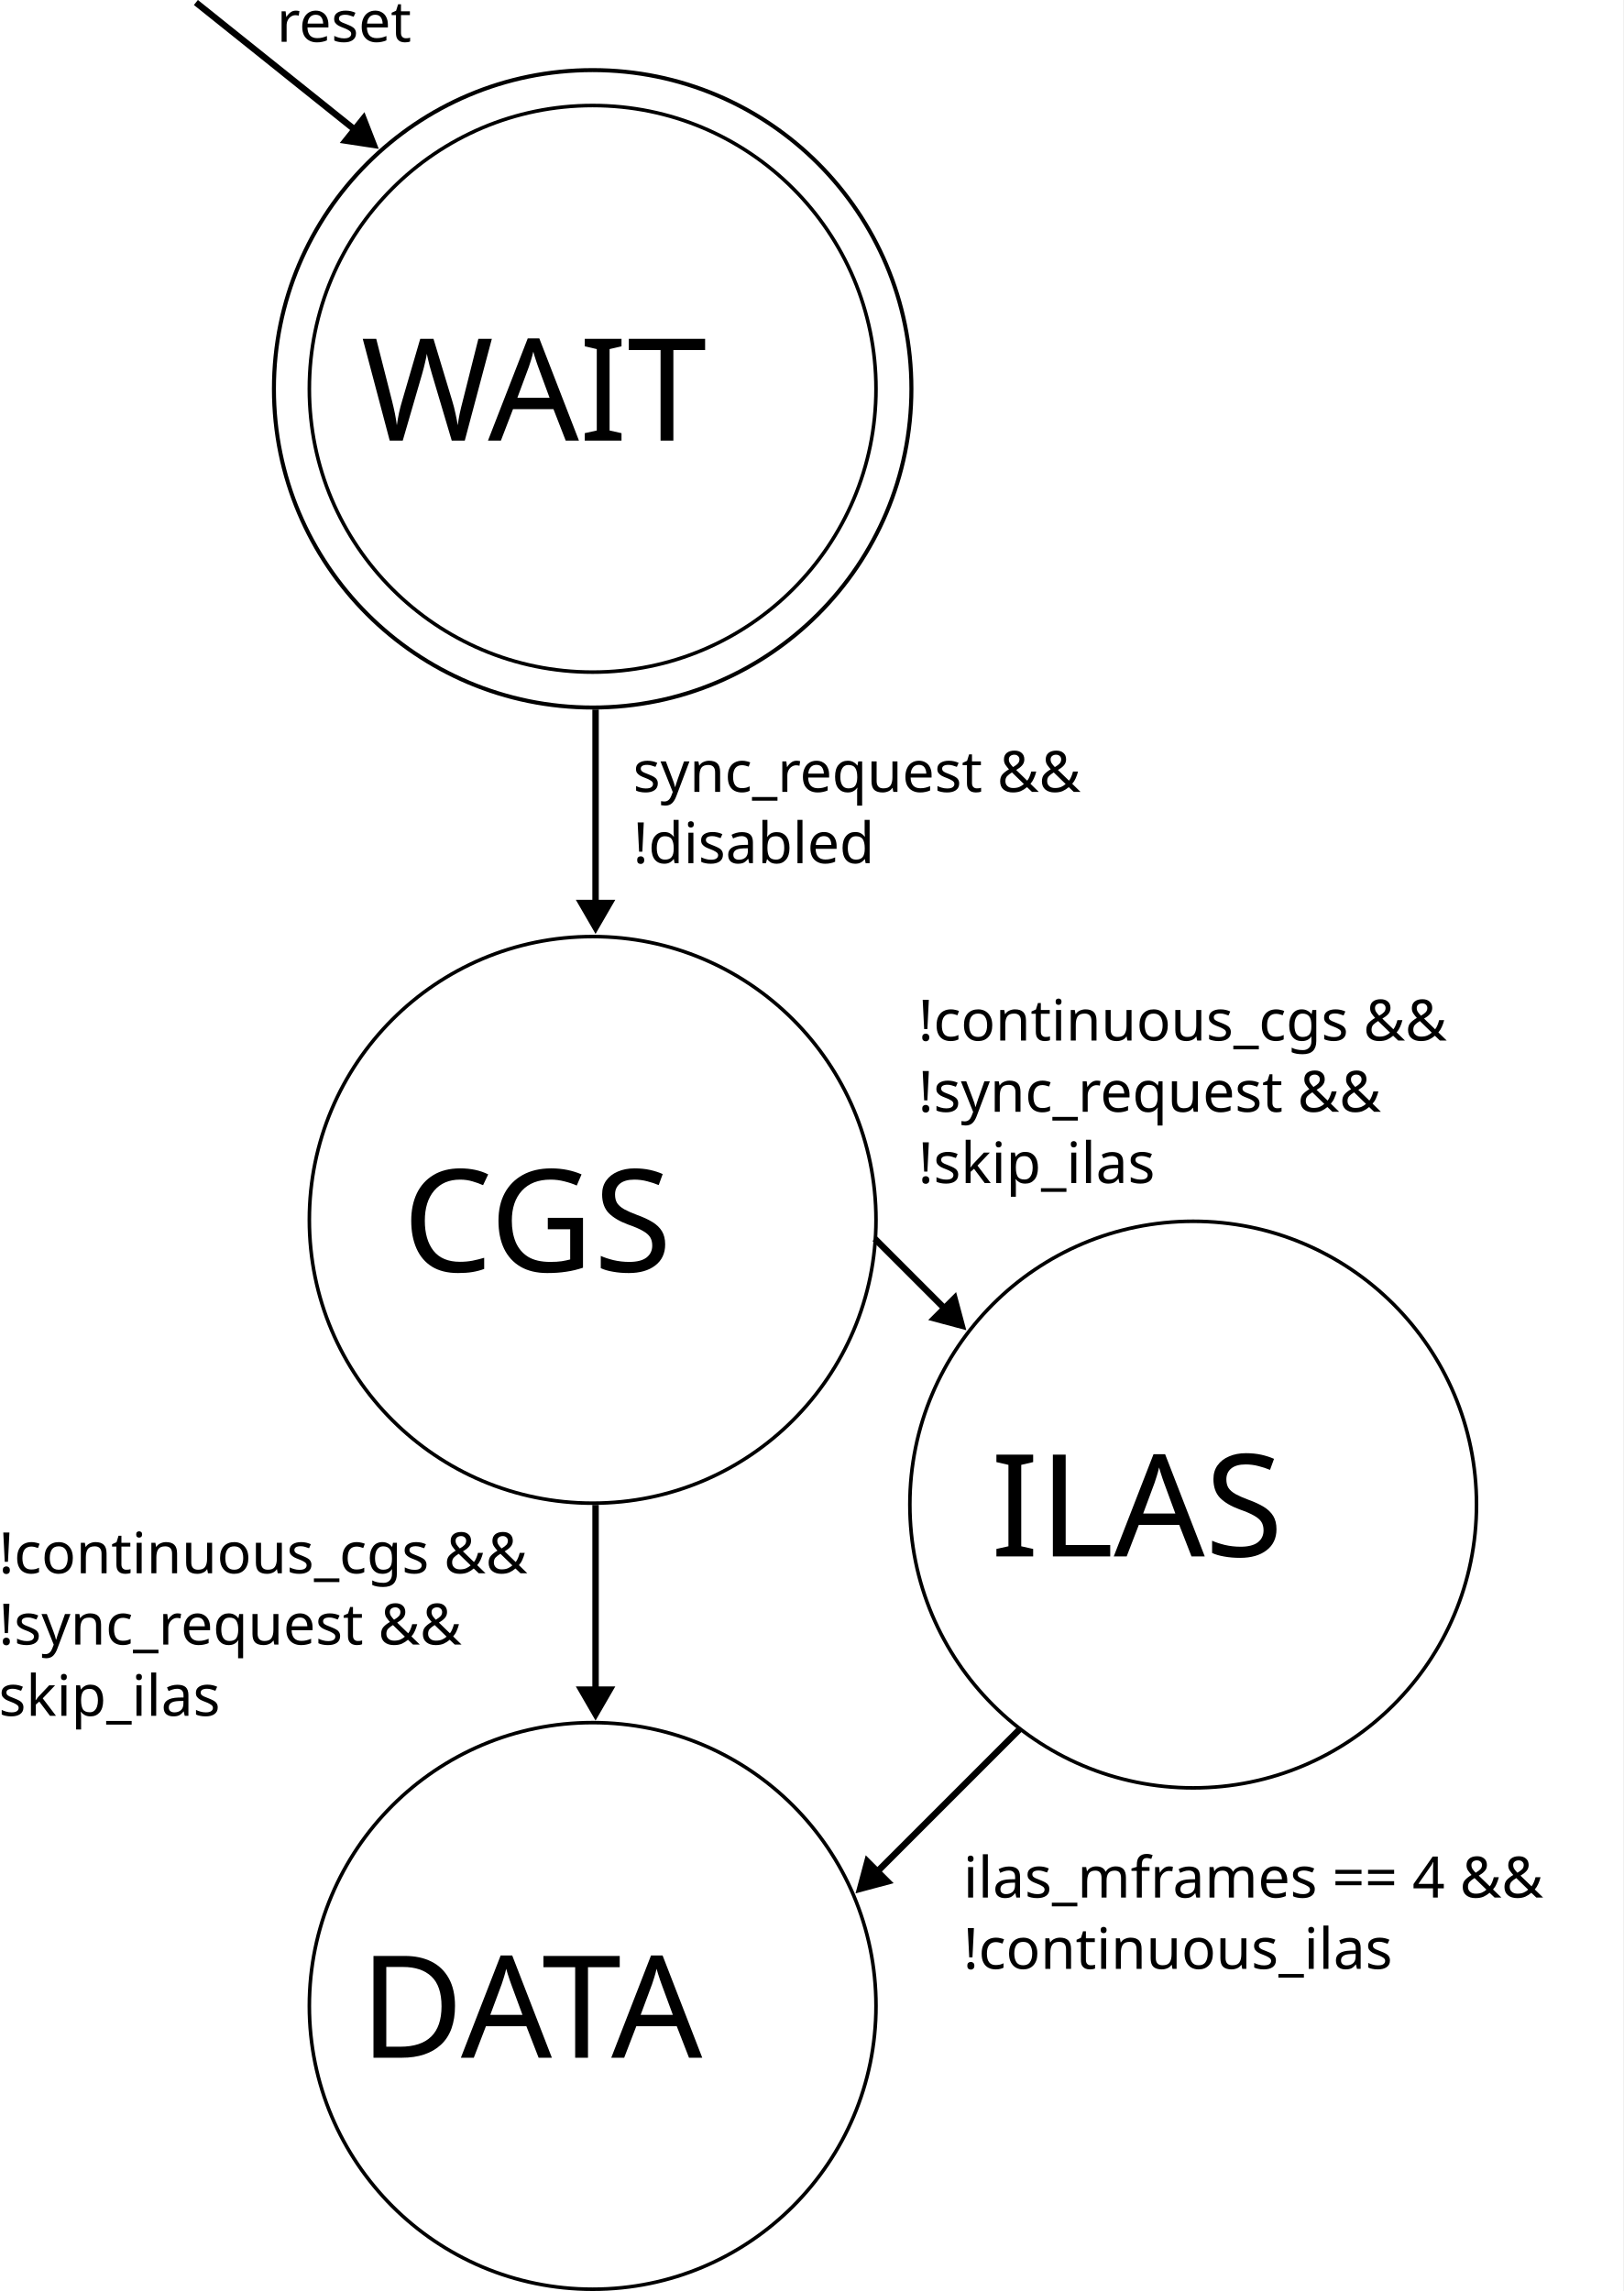
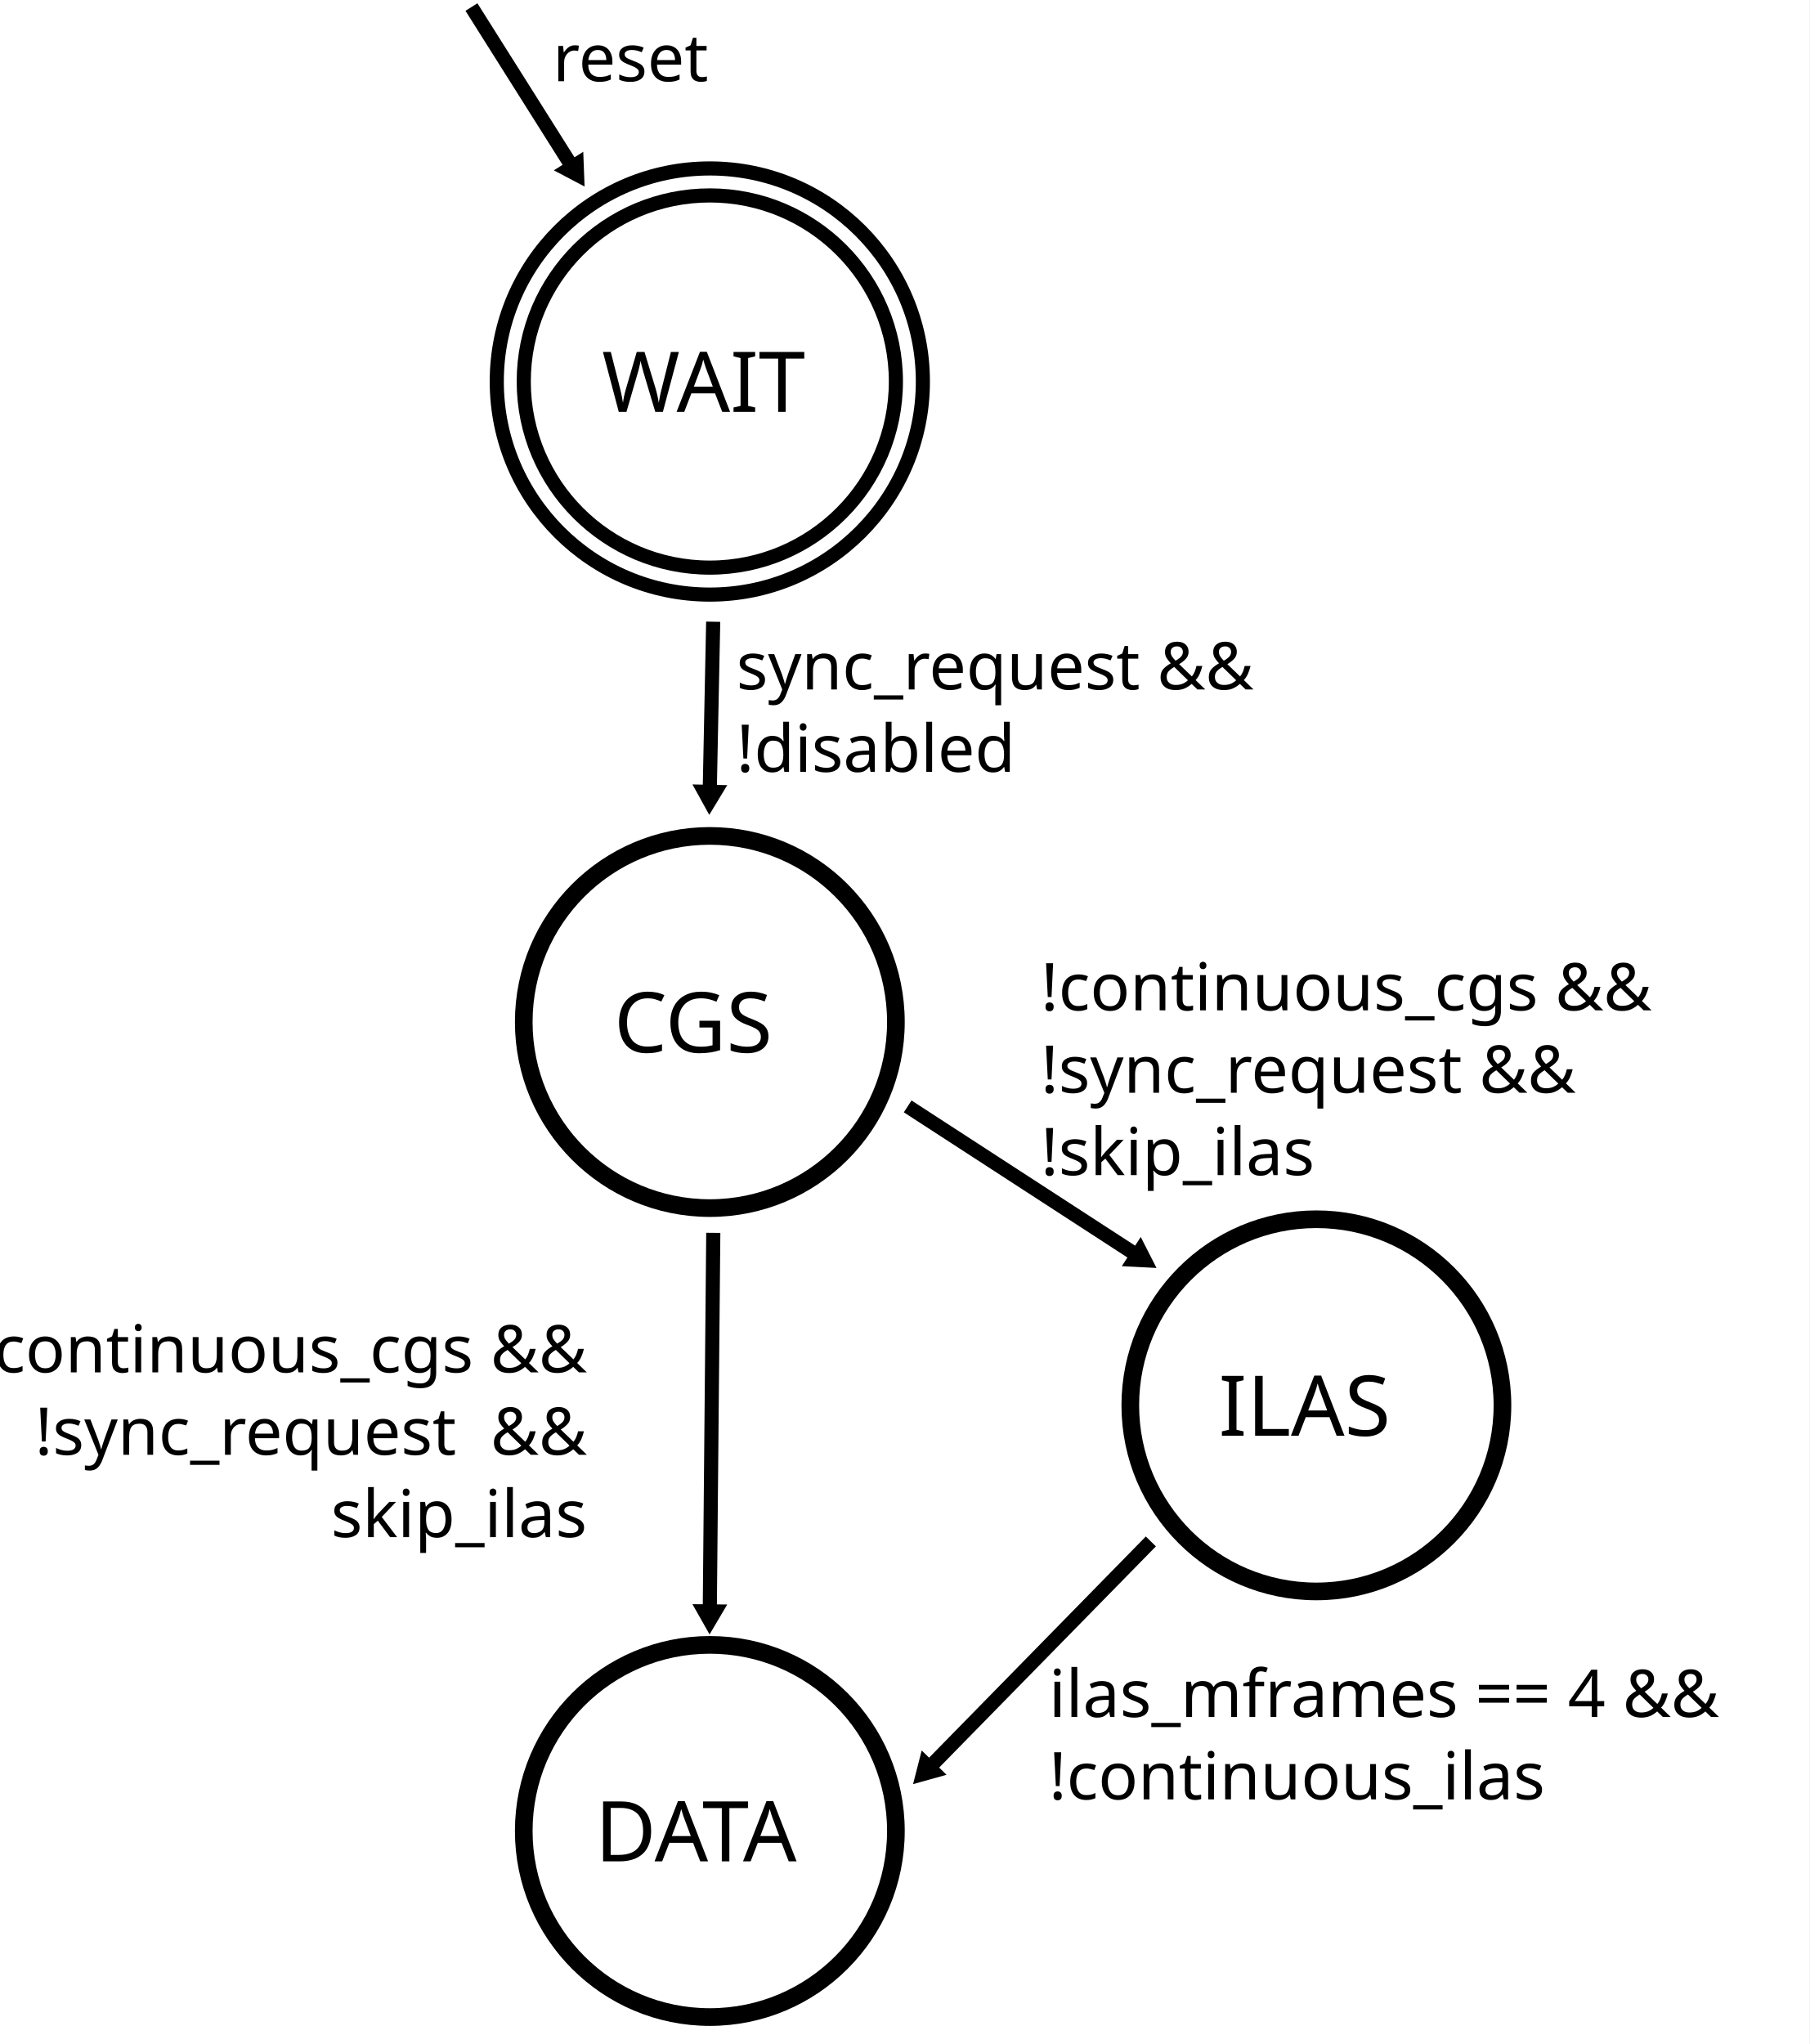
- <svg xmlns="http://www.w3.org/2000/svg" contentStyleType="text/css" height="321.449" preserveAspectRatio="none" version="1.1" viewBox="0 0 227.727 321.449" width="227.727" zoomAndPan="magnify" id="svg16">
+ <svg xmlns="http://www.w3.org/2000/svg" contentStyleType="text/css" height="341.154" preserveAspectRatio="none" version="1.1" viewBox="0 0 302.036 341.154" width="302.036" zoomAndPan="magnify" id="svg16">
  <defs id="defs1">
    <marker style="overflow:visible" id="marker27" refX="0" refY="0" orient="auto-start-reverse" markerWidth="1" markerHeight="1" viewBox="0 0 1 1" preserveAspectRatio="xMidYMid">
      <path transform="scale(0.5)" style="fill:context-stroke;fill-rule:evenodd;stroke:context-stroke;stroke-width:1pt" d="M 5.77,0 -2.88,5 V -5 Z" id="path27" />
    </marker>
    <marker style="overflow:visible" id="marker25" refX="0" refY="0" orient="auto-start-reverse" markerWidth="1" markerHeight="1" viewBox="0 0 1 1" preserveAspectRatio="xMidYMid">
      <path transform="scale(0.5)" style="fill:context-stroke;fill-rule:evenodd;stroke:context-stroke;stroke-width:1pt" d="M 5.77,0 -2.88,5 V -5 Z" id="path25" />
    </marker>
    <marker style="overflow:visible" id="Triangle" refX="0" refY="0" orient="auto-start-reverse" markerWidth="1" markerHeight="1" viewBox="0 0 1 1" preserveAspectRatio="xMidYMid">
      <path transform="scale(0.5)" style="fill:context-stroke;fill-rule:evenodd;stroke:context-stroke;stroke-width:1pt" d="M 5.77,0 -2.88,5 V -5 Z" id="path135" />
    </marker>
+     <marker orient="auto" refY="0" refX="0" id="TriangleOutS" style="overflow:visible">
+       <path id="path4063" d="M 5.77,0 -2.88,5 V -5 Z" style="fill-rule:evenodd;stroke:#000000;stroke-width:1pt" transform="scale(0.2)" />
+     </marker>
+     <marker orient="auto" refY="0" refX="0" id="marker1" style="overflow:visible">
+       <path id="path1" d="M 5.77,0 -2.88,5 V -5 Z" style="fill-rule:evenodd;stroke:#000000;stroke-width:1pt" transform="scale(0.2)" />
+     </marker>
+     <marker orient="auto" refY="0" refX="0" id="marker2" style="overflow:visible">
+       <path id="path2" d="M 5.77,0 -2.88,5 V -5 Z" style="fill-rule:evenodd;stroke:#000000;stroke-width:1pt" transform="scale(0.2)" />
+     </marker>
+     <marker orient="auto" refY="0" refX="0" id="marker3" style="overflow:visible">
+       <path id="path3" d="M 5.77,0 -2.88,5 V -5 Z" style="fill-rule:evenodd;stroke:#000000;stroke-width:1pt" transform="scale(0.2)" />
+     </marker>
+     <marker orient="auto" refY="0" refX="0" id="marker4" style="overflow:visible">
+       <path id="path4" d="M 5.77,0 -2.88,5 V -5 Z" style="fill-rule:evenodd;stroke:#000000;stroke-width:1pt" transform="scale(0.2)" />
+     </marker>
  </defs>
-   <rect style="fill:#ffffff;stroke-width:1.334;stroke-linejoin:round" id="rect1" width="227.727" height="321.449" x="0" y="0" />
-   <circle style="fill:none;stroke:#000000;stroke-width:0.501;stroke-linejoin:round;stroke-dasharray:none" id="path16" cx="83.15" cy="54.555" r="39.75" />
-   <circle style="fill:none;stroke:#000000;stroke-width:0.564;stroke-linejoin:round;stroke-dasharray:none" id="path16-2" cx="83.15" cy="54.555" r="44.718" />
-   <text xml:space="preserve" style="font-size:20px;font-family:sans-serif;-inkscape-font-specification:'sans-serif, ';text-align:center;letter-spacing:0px;word-spacing:0px;text-anchor:middle;fill:none;stroke:none;stroke-width:0.5;stroke-linejoin:round;stroke-dasharray:none;font-weight:normal;font-style:normal;font-stretch:normal;font-variant:normal;font-variant-ligatures:normal;font-variant-caps:normal;font-variant-numeric:normal;font-variant-east-asian:normal" x="82.701" y="61.825" id="text16">
-     <tspan id="tspan16" x="82.701" y="61.825" style="font-size:20px;letter-spacing:0px;fill:#000000;fill-opacity:1;stroke:none;-inkscape-font-specification:'sans-serif, ';font-family:sans-serif;font-weight:normal;font-style:normal;font-stretch:normal;font-variant:normal;font-variant-ligatures:normal;font-variant-caps:normal;font-variant-numeric:normal;font-variant-east-asian:normal">WAIT</tspan>
+   <rect style="fill:#ffffff;stroke-width:1.583;stroke-linejoin:round" id="rect1" width="302.036" height="341.154" x="0" y="0" />
+   <circle id="path14924" style="fill:#ffffff;fill-opacity:1;fill-rule:evenodd;stroke:#000000;stroke-width:2.358;stroke-linecap:square;stroke-linejoin:miter;stroke-miterlimit:4;stroke-dasharray:none;stroke-dashoffset:0;stroke-opacity:1" cx="118.484" cy="63.678" r="35.563" />
+   <g id="g13932" transform="matrix(0.5895995,0,0,0.5895995,-6.797131,124.1897)">
+     <circle id="path13926" style="fill:#ffffff;fill-opacity:1;fill-rule:evenodd;stroke:#000000;stroke-width:5;stroke-linecap:square;stroke-linejoin:miter;stroke-miterlimit:4;stroke-dasharray:none;stroke-dashoffset:0;stroke-opacity:1" cx="212.486" cy="78.676" r="52.679" />
+     <text id="text13928" y="87.282" x="185.337" style="font-style:normal;font-variant:normal;font-weight:normal;font-stretch:normal;font-size:23.745px;line-height:0%;font-family:sans-serif;-inkscape-font-specification:'sans-serif, ';font-variant-ligatures:normal;font-variant-caps:normal;font-variant-numeric:normal;font-variant-east-asian:normal;letter-spacing:0px;word-spacing:0px;fill:#000000;fill-opacity:1;stroke:none" xml:space="preserve">
+       <tspan y="87.282" x="185.337" id="tspan13930" style="font-style:normal;font-variant:normal;font-weight:normal;font-stretch:normal;font-size:23.745px;line-height:1.25;font-family:sans-serif;-inkscape-font-specification:'sans-serif, ';font-variant-ligatures:normal;font-variant-caps:normal;font-variant-numeric:normal;font-variant-east-asian:normal">CGS</tspan>
+     </text>
+   </g>
+   <g id="g13937" transform="matrix(0.5895995,0,0,0.5895995,94.12751,188.1714)">
+     <circle style="fill:#ffffff;fill-opacity:1;fill-rule:evenodd;stroke:#000000;stroke-width:5;stroke-linecap:square;stroke-linejoin:miter;stroke-miterlimit:4;stroke-dasharray:none;stroke-dashoffset:0;stroke-opacity:1" id="path13939" transform="translate(0.5432129)" cx="212.486" cy="78.676" r="52.679" />
+     <text xml:space="preserve" style="font-style:normal;font-variant:normal;font-weight:normal;font-stretch:normal;font-size:23.745px;line-height:0%;font-family:sans-serif;-inkscape-font-specification:'sans-serif, ';font-variant-ligatures:normal;font-variant-caps:normal;font-variant-numeric:normal;font-variant-east-asian:normal;letter-spacing:0px;word-spacing:0px;fill:#000000;fill-opacity:1;stroke:none" x="185.337" y="87.282" id="text13941">
+       <tspan id="tspan13943" x="185.337" y="87.282" style="font-style:normal;font-variant:normal;font-weight:normal;font-stretch:normal;font-size:23.745px;line-height:1.25;font-family:sans-serif;-inkscape-font-specification:'sans-serif, ';font-variant-ligatures:normal;font-variant-caps:normal;font-variant-numeric:normal;font-variant-east-asian:normal">ILAS</tspan>
+     </text>
+   </g>
+   <g transform="matrix(0.5895995,0,0,0.5895995,-9.956731,259.208)" id="g13945">
+     <circle id="path13947" style="fill:#ffffff;fill-opacity:1;fill-rule:evenodd;stroke:#000000;stroke-width:5;stroke-linecap:square;stroke-linejoin:miter;stroke-miterlimit:4;stroke-dasharray:none;stroke-dashoffset:0;stroke-opacity:1" transform="translate(5.358887,0.00610352)" cx="212.486" cy="78.676" r="52.679" />
+     <text id="text13949" y="87.282" x="185.337" style="font-style:normal;font-variant:normal;font-weight:normal;font-stretch:normal;font-size:23.745px;line-height:0%;font-family:sans-serif;-inkscape-font-specification:'sans-serif, ';font-variant-ligatures:normal;font-variant-caps:normal;font-variant-numeric:normal;font-variant-east-asian:normal;letter-spacing:0px;word-spacing:0px;fill:#000000;fill-opacity:1;stroke:none" xml:space="preserve">
+       <tspan y="87.282" x="185.337" id="tspan13951" style="font-style:normal;font-variant:normal;font-weight:normal;font-stretch:normal;font-size:23.745px;line-height:1.25;font-family:sans-serif;-inkscape-font-specification:'sans-serif, ';font-variant-ligatures:normal;font-variant-caps:normal;font-variant-numeric:normal;font-variant-east-asian:normal">DATA</tspan>
+     </text>
+   </g>
+   <path style="fill:none;stroke:#000000;stroke-width:4;stroke-linecap:butt;stroke-linejoin:miter;stroke-miterlimit:4;stroke-dasharray:none;stroke-opacity:1;marker-end:url(#TriangleOutS)" d="m 236.498,147.567 65.684,42.643" id="path13953" transform="matrix(0.5895995,0,0,0.5895995,12.07005,97.65776)" />
+   <path style="fill:none;stroke:#000000;stroke-width:4;stroke-linecap:butt;stroke-linejoin:miter;stroke-miterlimit:4;stroke-dasharray:none;stroke-opacity:1;marker-end:url(#TriangleOutS)" d="m 181.464,183.362 -1,108" id="path13957" transform="matrix(0.5895995,0,0,0.5895995,12.07005,97.65776)" />
+   <path style="fill:none;stroke:#000000;stroke-width:4;stroke-linecap:butt;stroke-linejoin:miter;stroke-miterlimit:4;stroke-dasharray:none;stroke-opacity:1;marker-end:url(#TriangleOutS)" d="M 305.346,270.716 242,335.362" id="path13961" transform="matrix(0.5895995,0,0,0.5895995,12.07005,97.65776)" />
+   <path style="fill:none;stroke:#000000;stroke-width:4;stroke-linecap:butt;stroke-linejoin:miter;stroke-miterlimit:4;stroke-dasharray:none;stroke-opacity:1;marker-end:url(#TriangleOutS)" d="m 113,-163.638 29,46" id="path14665" transform="matrix(0.5895995,0,0,0.5895995,12.07005,97.65776)" />
+   <text xml:space="preserve" style="font-style:normal;font-variant:normal;font-weight:normal;font-stretch:normal;font-size:11px;line-height:0%;font-family:sans-serif;-inkscape-font-specification:'sans-serif, Normal';font-variant-ligatures:normal;font-variant-caps:normal;font-variant-numeric:normal;font-variant-east-asian:normal;letter-spacing:0px;word-spacing:0px;fill:#000000;fill-opacity:1;stroke:none;stroke-width:0.59" x="92.256" y="13.559" id="text14851">
+     <tspan id="tspan14853" x="92.256" y="13.559" style="font-style:normal;font-variant:normal;font-weight:normal;font-stretch:normal;font-size:11px;line-height:1.25;font-family:sans-serif;-inkscape-font-specification:'sans-serif, Normal';font-variant-ligatures:normal;font-variant-caps:normal;font-variant-numeric:normal;font-variant-east-asian:normal;stroke-width:0.59">reset</tspan>
  </text>
-   <circle style="fill:none;stroke:#000000;stroke-width:0.501;stroke-linejoin:round;stroke-dasharray:none" id="path16-23" cx="83.15" cy="171.159" r="39.75" />
-   <text xml:space="preserve" style="font-size:20px;font-family:sans-serif;-inkscape-font-specification:'sans-serif, ';text-align:center;letter-spacing:0px;word-spacing:0px;text-anchor:middle;fill:none;stroke:none;stroke-width:0.5;stroke-linejoin:round;stroke-dasharray:none;font-weight:normal;font-style:normal;font-stretch:normal;font-variant:normal;font-variant-ligatures:normal;font-variant-caps:normal;font-variant-numeric:normal;font-variant-east-asian:normal" x="83.165" y="178.42" id="text16-4">
-     <tspan id="tspan16-1" x="83.165" y="178.42" style="font-size:20px;letter-spacing:0px;fill:#000000;fill-opacity:1;stroke:none;-inkscape-font-specification:'sans-serif, ';font-family:sans-serif;font-weight:normal;font-style:normal;font-stretch:normal;font-variant:normal;font-variant-ligatures:normal;font-variant-caps:normal;font-variant-numeric:normal;font-variant-east-asian:normal">CGS</tspan>
+   <text xml:space="preserve" style="font-style:normal;font-variant:normal;font-weight:normal;font-stretch:normal;font-size:11px;line-height:0%;font-family:sans-serif;-inkscape-font-specification:'sans-serif, Normal';font-variant-ligatures:normal;font-variant-caps:normal;font-variant-numeric:normal;font-variant-east-asian:normal;letter-spacing:0px;word-spacing:0px;fill:#000000;fill-opacity:1;stroke:none;stroke-width:0.59" x="173.721" y="168.634" id="text14855">
+     <tspan id="tspan14857" x="173.721" y="168.634" style="font-style:normal;font-variant:normal;font-weight:normal;font-stretch:normal;font-size:11px;line-height:1.25;font-family:sans-serif;-inkscape-font-specification:'sans-serif, Normal';font-variant-ligatures:normal;font-variant-caps:normal;font-variant-numeric:normal;font-variant-east-asian:normal;stroke-width:0.59">!continuous_cgs &amp;&amp;</tspan>
+     <tspan x="173.721" y="182.384" style="font-style:normal;font-variant:normal;font-weight:normal;font-stretch:normal;font-size:11px;line-height:1.25;font-family:sans-serif;-inkscape-font-specification:'sans-serif, Normal';font-variant-ligatures:normal;font-variant-caps:normal;font-variant-numeric:normal;font-variant-east-asian:normal;stroke-width:0.59" id="tspan14944">!sync_request &amp;&amp;</tspan>
+     <tspan x="173.721" y="196.134" id="tspan14859" style="font-style:normal;font-variant:normal;font-weight:normal;font-stretch:normal;font-size:11px;line-height:1.25;font-family:sans-serif;-inkscape-font-specification:'sans-serif, Normal';font-variant-ligatures:normal;font-variant-caps:normal;font-variant-numeric:normal;font-variant-east-asian:normal;stroke-width:0.59">!skip_ilas</tspan>
  </text>
-   <text xml:space="preserve" style="font-size:8px;font-family:sans-serif;-inkscape-font-specification:sans-serif;text-align:start;letter-spacing:0px;word-spacing:0px;text-anchor:start;fill:none;stroke:none;stroke-width:0.5;stroke-linejoin:round;stroke-dasharray:none" x="88.82" y="111.114" id="text16-4-1">
-     <tspan id="tspan16-1-7" x="88.82" y="111.114" style="font-size:8px;text-align:start;letter-spacing:0px;text-anchor:start;fill:#000000;fill-opacity:1;stroke:none">sync_request &amp;&amp;</tspan>
-     <tspan x="88.82" y="121.114" style="font-size:8px;text-align:start;letter-spacing:0px;text-anchor:start;fill:#000000;fill-opacity:1;stroke:none" id="tspan27">!disabled</tspan>
+   <text id="text14861" y="229.061" x="112.279" style="font-style:normal;font-variant:normal;font-weight:normal;font-stretch:normal;font-size:11px;line-height:0%;font-family:sans-serif;-inkscape-font-specification:'sans-serif, Normal';font-variant-ligatures:normal;font-variant-caps:normal;font-variant-numeric:normal;font-variant-east-asian:normal;letter-spacing:0px;word-spacing:0px;fill:#000000;fill-opacity:1;stroke:none;stroke-width:0.59" xml:space="preserve">
+     <tspan style="font-style:normal;font-variant:normal;font-weight:normal;font-stretch:normal;font-size:11px;line-height:1.25;font-family:sans-serif;-inkscape-font-specification:'sans-serif, Normal';font-variant-ligatures:normal;font-variant-caps:normal;font-variant-numeric:normal;font-variant-east-asian:normal;text-align:end;text-anchor:end;stroke-width:0.59" y="229.061" x="112.279" id="tspan14863">!continuous_cgs &amp;&amp;</tspan>
+     <tspan style="font-style:normal;font-variant:normal;font-weight:normal;font-stretch:normal;font-size:11px;line-height:1.25;font-family:sans-serif;-inkscape-font-specification:'sans-serif, Normal';font-variant-ligatures:normal;font-variant-caps:normal;font-variant-numeric:normal;font-variant-east-asian:normal;text-align:end;text-anchor:end;stroke-width:0.59" y="242.811" x="112.279" id="tspan14942">!sync_request  &amp;&amp;</tspan>
+     <tspan style="font-style:normal;font-variant:normal;font-weight:normal;font-stretch:normal;font-size:11px;line-height:1.25;font-family:sans-serif;-inkscape-font-specification:'sans-serif, Normal';font-variant-ligatures:normal;font-variant-caps:normal;font-variant-numeric:normal;font-variant-east-asian:normal;text-align:end;text-anchor:end;stroke-width:0.59" id="tspan14865" y="256.561" x="112.279">skip_ilas</tspan>
+     <tspan style="font-style:normal;font-variant:normal;font-weight:normal;font-stretch:normal;font-size:11px;line-height:1.25;font-family:sans-serif;-inkscape-font-specification:'sans-serif, Normal';font-variant-ligatures:normal;font-variant-caps:normal;font-variant-numeric:normal;font-variant-east-asian:normal;text-align:end;text-anchor:end;stroke-width:0.59" y="270.311" x="116.146" id="tspan14940"> </tspan>
  </text>
-   <text xml:space="preserve" style="font-size:8px;font-family:sans-serif;-inkscape-font-specification:sans-serif;text-align:start;letter-spacing:0px;word-spacing:0px;text-anchor:start;fill:none;stroke:none;stroke-width:0.5;stroke-linejoin:round;stroke-dasharray:none" x="38.82" y="5.867" id="text16-4-1-2">
-     <tspan x="38.82" y="5.867" style="font-size:8px;text-align:start;letter-spacing:0px;text-anchor:start;fill:#000000;fill-opacity:1;stroke:none" id="tspan27-3">reset</tspan>
+   <circle style="fill:#ffffff;fill-opacity:1;fill-rule:evenodd;stroke:#000000;stroke-width:2.358;stroke-linecap:square;stroke-linejoin:miter;stroke-miterlimit:4;stroke-dasharray:none;stroke-dashoffset:0;stroke-opacity:1" id="path14894" cx="118.484" cy="63.678" r="31.06" />
+   <text xml:space="preserve" style="font-style:normal;font-variant:normal;font-weight:normal;font-stretch:normal;font-size:14px;line-height:0%;font-family:sans-serif;-inkscape-font-specification:'sans-serif, ';font-variant-ligatures:normal;font-variant-caps:normal;font-variant-numeric:normal;font-variant-east-asian:normal;letter-spacing:0px;word-spacing:0px;fill:#000000;fill-opacity:1;stroke:none;stroke-width:0.59" x="100.473" y="68.749" id="text14896">
+     <tspan id="tspan14898" x="100.473" y="68.749" style="font-style:normal;font-variant:normal;font-weight:normal;font-stretch:normal;font-size:14px;line-height:1.25;font-family:sans-serif;-inkscape-font-specification:'sans-serif, ';font-variant-ligatures:normal;font-variant-caps:normal;font-variant-numeric:normal;font-variant-east-asian:normal;stroke-width:0.59">WAIT</tspan>
  </text>
-   <text xml:space="preserve" style="font-size:8px;font-family:sans-serif;-inkscape-font-specification:sans-serif;text-align:start;letter-spacing:0px;word-spacing:0px;text-anchor:start;fill:none;stroke:none;stroke-width:0.5;stroke-linejoin:round;stroke-dasharray:none" x="-0.18" y="220.747" id="text16-4-1-5">
-     <tspan x="-0.18" y="220.747" style="font-size:8px;text-align:start;letter-spacing:0px;text-anchor:start;fill:#000000;fill-opacity:1;stroke:none" id="tspan27-9">!continuous_cgs &amp;&amp;</tspan>
-     <tspan x="-0.18" y="230.747" style="font-size:8px;text-align:start;letter-spacing:0px;text-anchor:start;fill:#000000;fill-opacity:1;stroke:none" id="tspan28">!sync_request &amp;&amp;</tspan>
-     <tspan x="-0.18" y="240.747" style="font-size:8px;text-align:start;letter-spacing:0px;text-anchor:start;fill:#000000;fill-opacity:1;stroke:none" id="tspan29">skip_ilas</tspan>
+   <path id="path14926" d="m 181.439,10.362 -1,49" style="fill:none;stroke:#000000;stroke-width:4;stroke-linecap:butt;stroke-linejoin:miter;stroke-miterlimit:4;stroke-dasharray:none;stroke-opacity:1;marker-end:url(#TriangleOutS)" transform="matrix(0.5895995,0,0,0.5895995,12.07005,97.65776)" />
+   <text xml:space="preserve" style="font-style:normal;font-variant:normal;font-weight:normal;font-stretch:normal;font-size:11px;line-height:0%;font-family:sans-serif;-inkscape-font-specification:'sans-serif, Normal';font-variant-ligatures:normal;font-variant-caps:normal;font-variant-numeric:normal;font-variant-east-asian:normal;letter-spacing:0px;word-spacing:0px;fill:#000000;fill-opacity:1;stroke:none;stroke-width:0.59" x="122.915" y="115.073" id="text14930">
+     <tspan id="tspan14932" x="122.915" y="115.073" style="font-style:normal;font-variant:normal;font-weight:normal;font-stretch:normal;font-size:11px;line-height:1.25;font-family:sans-serif;-inkscape-font-specification:'sans-serif, Normal';font-variant-ligatures:normal;font-variant-caps:normal;font-variant-numeric:normal;font-variant-east-asian:normal;stroke-width:0.59">sync_request &amp;&amp;</tspan>
+     <tspan x="122.915" y="128.823" style="font-style:normal;font-variant:normal;font-weight:normal;font-stretch:normal;font-size:11px;line-height:1.25;font-family:sans-serif;-inkscape-font-specification:'sans-serif, Normal';font-variant-ligatures:normal;font-variant-caps:normal;font-variant-numeric:normal;font-variant-east-asian:normal;stroke-width:0.59" id="tspan15113">!disabled</tspan>
  </text>
-   <path style="fill:#000000;fill-opacity:1;stroke:#000000;stroke-width:0.9;stroke-linejoin:round;stroke-dasharray:none;marker-end:url(#marker27)" d="M 27.483,0.351 50.645,18.893" id="path26" />
-   <text xml:space="preserve" style="font-size:8px;font-family:sans-serif;-inkscape-font-specification:sans-serif;text-align:start;letter-spacing:0px;word-spacing:0px;text-anchor:start;fill:none;stroke:none;stroke-width:0.5;stroke-linejoin:round;stroke-dasharray:none" x="128.812" y="145.997" id="text16-4-1-5-2">
-     <tspan x="128.812" y="145.997" style="font-size:8px;text-align:start;letter-spacing:0px;text-anchor:start;fill:#000000;fill-opacity:1;stroke:none" id="tspan27-9-8">!continuous_cgs &amp;&amp;</tspan>
-     <tspan x="128.812" y="155.997" style="font-size:8px;text-align:start;letter-spacing:0px;text-anchor:start;fill:#000000;fill-opacity:1;stroke:none" id="tspan28-0">!sync_request &amp;&amp;</tspan>
-     <tspan x="128.812" y="165.997" style="font-size:8px;text-align:start;letter-spacing:0px;text-anchor:start;fill:#000000;fill-opacity:1;stroke:none" id="tspan29-6">!skip_ilas</tspan>
+   <text xml:space="preserve" style="font-style:normal;font-variant:normal;font-weight:normal;font-stretch:normal;font-size:11px;line-height:0%;font-family:sans-serif;-inkscape-font-specification:'sans-serif, Normal';font-variant-ligatures:normal;font-variant-caps:normal;font-variant-numeric:normal;font-variant-east-asian:normal;letter-spacing:0px;word-spacing:0px;fill:#000000;fill-opacity:1;stroke:none;stroke-width:0.59" x="175.069" y="286.576" id="text14934">
+     <tspan id="tspan14936" x="175.069" y="286.576" style="font-style:normal;font-variant:normal;font-weight:normal;font-stretch:normal;font-size:11px;line-height:1.25;font-family:sans-serif;-inkscape-font-specification:'sans-serif, Normal';font-variant-ligatures:normal;font-variant-caps:normal;font-variant-numeric:normal;font-variant-east-asian:normal;stroke-width:0.59">ilas_mframes == 4 &amp;&amp;</tspan>
+     <tspan x="175.069" y="300.326" id="tspan14938" style="font-style:normal;font-variant:normal;font-weight:normal;font-stretch:normal;font-size:11px;line-height:1.25;font-family:sans-serif;-inkscape-font-specification:'sans-serif, Normal';font-variant-ligatures:normal;font-variant-caps:normal;font-variant-numeric:normal;font-variant-east-asian:normal;stroke-width:0.59">!continuous_ilas</tspan>
  </text>
-   <text xml:space="preserve" style="font-size:8px;font-family:sans-serif;-inkscape-font-specification:sans-serif;text-align:start;letter-spacing:0px;word-spacing:0px;text-anchor:start;fill:none;stroke:none;stroke-width:0.5;stroke-linejoin:round;stroke-dasharray:none" x="135.137" y="266.247" id="text16-4-1-5-1">
-     <tspan x="135.137" y="266.247" style="font-size:8px;text-align:start;letter-spacing:0px;text-anchor:start;fill:#000000;fill-opacity:1;stroke:none" id="tspan29-4">ilas_mframes == 4 &amp;&amp;</tspan>
-     <tspan x="135.137" y="276.247" style="font-size:8px;text-align:start;letter-spacing:0px;text-anchor:start;fill:#000000;fill-opacity:1;stroke:none" id="tspan31">!continuous_ilas</tspan>
+   <text xml:space="preserve" style="font-style:normal;font-variant:normal;font-weight:normal;font-stretch:normal;font-size:11px;line-height:0%;font-family:sans-serif;-inkscape-font-specification:'sans-serif, Normal';font-variant-ligatures:normal;font-variant-caps:normal;font-variant-numeric:normal;font-variant-east-asian:normal;letter-spacing:0px;word-spacing:0px;fill:#000000;fill-opacity:1;stroke:none;stroke-width:0.59" x="173.105" y="299.832" id="text14946">
+     <tspan id="tspan14948" x="173.105" y="299.832" style="font-style:normal;font-variant:normal;font-weight:normal;font-stretch:normal;font-size:11px;line-height:1.25;font-family:sans-serif;-inkscape-font-specification:'sans-serif, Normal';font-variant-ligatures:normal;font-variant-caps:normal;font-variant-numeric:normal;font-variant-east-asian:normal;stroke-width:0.59"> </tspan>
  </text>
-   <circle style="fill:none;stroke:#000000;stroke-width:0.501;stroke-linejoin:round;stroke-dasharray:none" id="path16-3" cx="83.15" cy="281.449" r="39.75" />
-   <text xml:space="preserve" style="font-size:20px;font-family:sans-serif;-inkscape-font-specification:'sans-serif, ';text-align:center;letter-spacing:0px;word-spacing:0px;text-anchor:middle;fill:none;stroke:none;stroke-width:0.5;stroke-linejoin:round;stroke-dasharray:none;font-weight:normal;font-style:normal;font-stretch:normal;font-variant:normal;font-variant-ligatures:normal;font-variant-caps:normal;font-variant-numeric:normal;font-variant-east-asian:normal" x="82.301" y="288.719" id="text16-8">
-     <tspan id="tspan16-2" x="82.301" y="288.719" style="font-size:20px;letter-spacing:0px;fill:#000000;fill-opacity:1;stroke:none;-inkscape-font-specification:'sans-serif, ';font-family:sans-serif;font-weight:normal;font-style:normal;font-stretch:normal;font-variant:normal;font-variant-ligatures:normal;font-variant-caps:normal;font-variant-numeric:normal;font-variant-east-asian:normal">DATA</tspan>
-   </text>
-   <circle style="fill:none;stroke:#000000;stroke-width:0.501;stroke-linejoin:round;stroke-dasharray:none" id="path16-9" cx="167.401" cy="211.108" r="39.75" />
-   <text xml:space="preserve" style="font-size:20px;font-family:sans-serif;-inkscape-font-specification:'sans-serif, ';text-align:center;letter-spacing:0px;word-spacing:0px;text-anchor:middle;fill:none;stroke:none;stroke-width:0.5;stroke-linejoin:round;stroke-dasharray:none;font-weight:normal;font-style:normal;font-stretch:normal;font-variant:normal;font-variant-ligatures:normal;font-variant-caps:normal;font-variant-numeric:normal;font-variant-east-asian:normal" x="167.308" y="218.378" id="text16-0">
-     <tspan id="tspan16-8" x="167.308" y="218.378" style="font-size:20px;letter-spacing:0px;fill:#000000;fill-opacity:1;stroke:none;-inkscape-font-specification:'sans-serif, ';font-family:sans-serif;font-weight:normal;font-style:normal;font-stretch:normal;font-variant:normal;font-variant-ligatures:normal;font-variant-caps:normal;font-variant-numeric:normal;font-variant-east-asian:normal">ILAS</tspan>
-   </text>
-   <path style="fill:#000000;fill-opacity:1;stroke:#000000;stroke-width:0.9;stroke-linejoin:round;stroke-dasharray:none;marker-end:url(#Triangle)" d="m 83.556,99.555 -6.7e-4,28.289" id="path21" />
-   <path style="fill:#000000;fill-opacity:1;stroke:#000000;stroke-width:0.9;stroke-linejoin:round;stroke-dasharray:none;marker-end:url(#Triangle)" d="m 83.556,211.159 -6.7e-4,27.061" id="path22" />
-   <path style="fill:#000000;fill-opacity:1;stroke:#000000;stroke-width:0.9;stroke-linejoin:round;stroke-dasharray:none;marker-end:url(#Triangle)" d="m 122.73,173.801 10.581,10.581" id="path23" />
-   <path style="fill:#000000;fill-opacity:1;stroke:#000000;stroke-width:0.9;stroke-linejoin:round;stroke-dasharray:none;marker-start:url(#marker25)" d="m 122.288,263.399 20.796,-20.796" id="path24" />
</svg>
